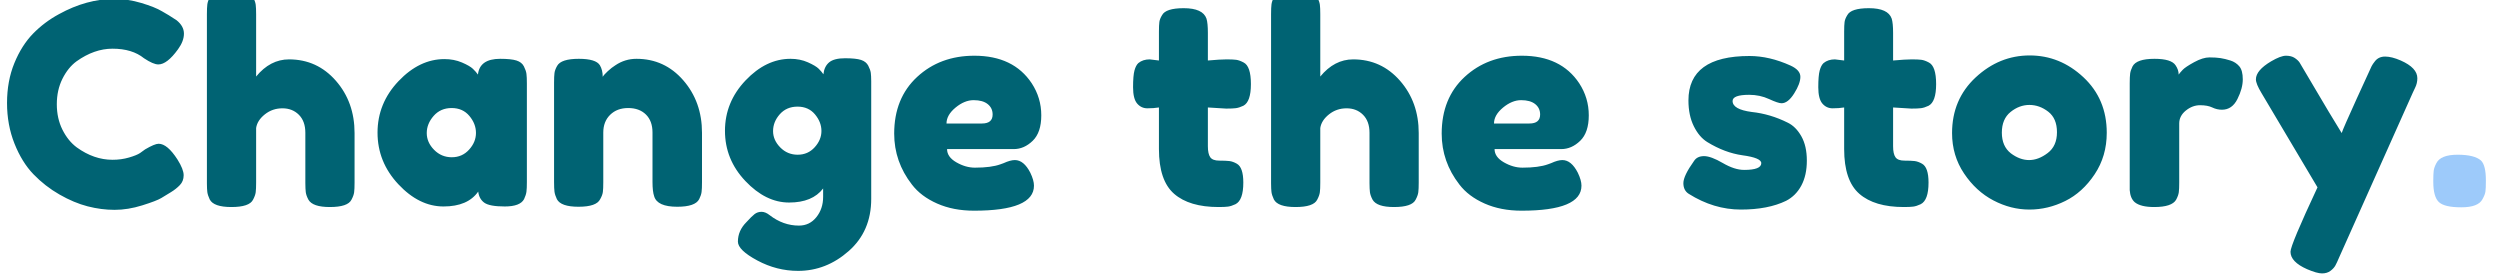
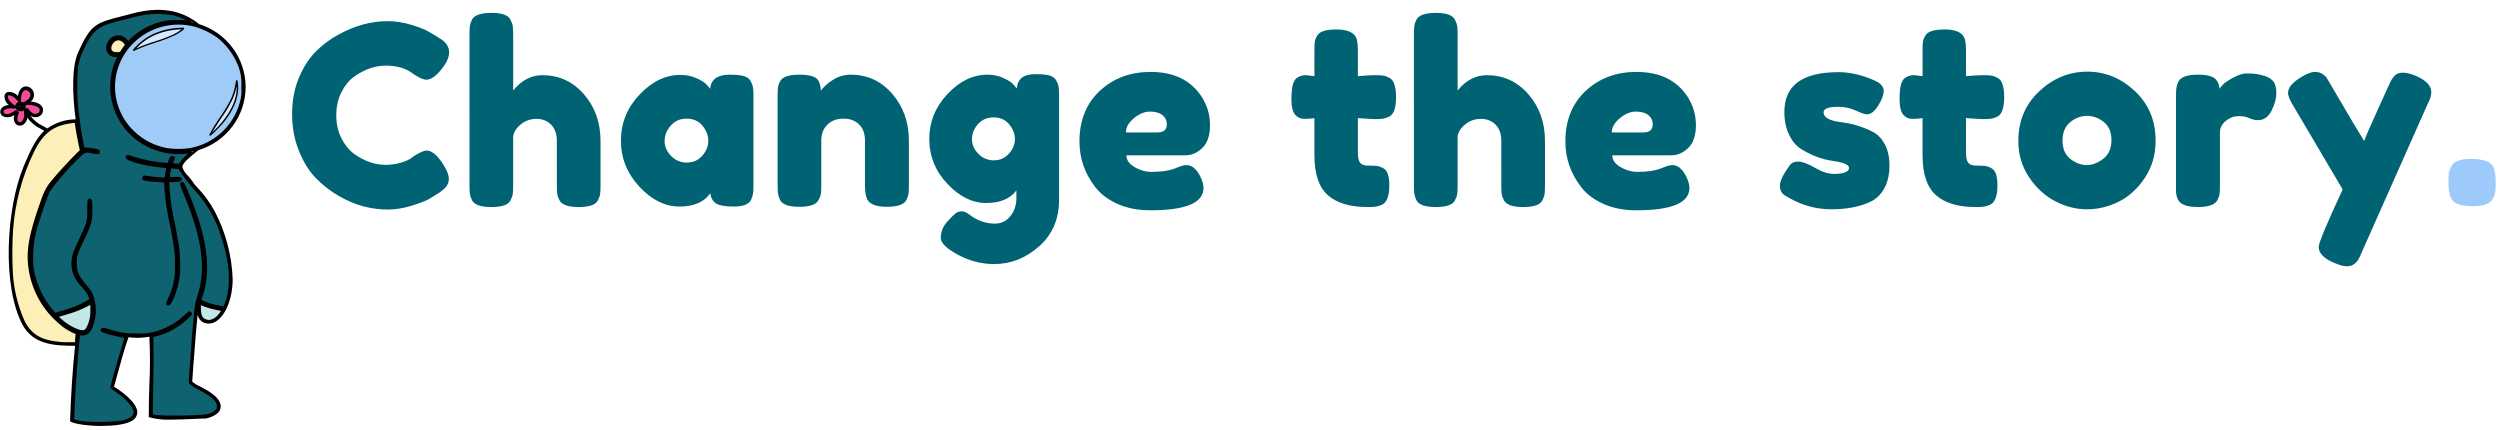
- <svg xmlns="http://www.w3.org/2000/svg" width="640px" height="70px" viewBox="0 0 640 70" version="1.1">
-   <g id="cts-logo" stroke="none" stroke-width="1" fill="none" fill-rule="evenodd">
-     <g id="Change-the-story.-Copy" transform="translate(1.8, -2.656)" fill-rule="nonzero">
-       <path d="M27.54,56.376 C29.82,56.376 32.184,55.992 34.632,55.224 C37.08,54.456 38.7,53.832 39.492,53.352 C40.284,52.872 41.112,52.368 41.976,51.84 C42.84,51.312 43.596,50.712 44.244,50.04 C44.892,49.368 45.216,48.528 45.216,47.52 C45.216,46.512 44.688,45.168 43.632,43.488 C41.904,40.8 40.296,39.456 38.808,39.456 C38.136,39.456 36.984,39.936 35.352,40.896 L35.352,40.896 L34.056,41.832 C33.48,42.216 32.532,42.6 31.212,42.984 C29.892,43.368 28.488,43.56 27,43.56 C23.832,43.56 20.784,42.504 17.856,40.392 C16.368,39.288 15.144,37.776 14.184,35.856 C13.224,33.936 12.744,31.764 12.744,29.34 C12.744,26.916 13.224,24.744 14.184,22.824 C15.144,20.904 16.344,19.416 17.784,18.36 C20.808,16.2 23.88,15.12 27,15.12 C30.36,15.12 33.048,15.936 35.064,17.568 C36.648,18.624 37.872,19.152 38.736,19.152 C40.224,19.152 41.904,17.856 43.776,15.264 C44.784,13.872 45.288,12.54 45.288,11.268 C45.288,9.996 44.664,8.856 43.416,7.848 C42.936,7.512 42.264,7.08 41.4,6.552 L41.4,6.552 L39.672,5.544 C38.472,4.824 36.708,4.116 34.38,3.42 C32.052,2.724 29.76,2.376 27.504,2.376 C22.752,2.376 18.024,3.672 13.32,6.264 C10.824,7.608 8.604,9.276 6.66,11.268 C4.716,13.26 3.12,15.78 1.872,18.828 C0.624,21.876 -5.1159077e-13,25.272 -5.1159077e-13,29.016 C-5.1159077e-13,32.76 0.636,36.228 1.908,39.42 C3.18,42.612 4.8,45.228 6.768,47.268 C8.736,49.308 10.956,51.036 13.428,52.452 C15.9,53.868 18.3,54.876 20.628,55.476 C22.956,56.076 25.26,56.376 27.54,56.376 Z M82.632,55.656 C85.704,55.656 87.552,55.032 88.176,53.784 C88.56,53.064 88.788,52.428 88.86,51.876 C88.932,51.324 88.968,50.496 88.968,49.392 L88.968,49.392 L88.968,36.72 C88.968,31.44 87.372,26.976 84.18,23.328 C80.988,19.68 76.992,17.856 72.192,17.856 C68.976,17.856 66.168,19.32 63.768,22.248 L63.768,22.248 L63.768,6.336 C63.768,5.232 63.732,4.404 63.66,3.852 C63.588,3.3 63.36,2.664 62.976,1.944 C62.352,0.648 60.528,1.42108547e-14 57.504,1.42108547e-14 C54.432,1.42108547e-14 52.56,0.648 51.888,1.944 C51.552,2.616 51.348,3.228 51.276,3.78 C51.204,4.332 51.168,5.16 51.168,6.264 L51.168,6.264 L51.169,49.626 C51.175,50.622 51.211,51.36 51.276,51.84 C51.348,52.368 51.552,52.992 51.888,53.712 C52.56,55.008 54.408,55.656 57.432,55.656 C60.504,55.656 62.352,55.032 62.976,53.784 C63.36,53.064 63.588,52.428 63.66,51.876 C63.732,51.324 63.768,50.496 63.768,49.392 L63.768,49.392 L63.768,35.424 C63.96,34.128 64.704,32.964 66,31.932 C67.296,30.9 68.796,30.384 70.5,30.384 C72.204,30.384 73.608,30.936 74.712,32.04 C75.816,33.144 76.368,34.68 76.368,36.648 L76.368,36.648 L76.369,49.555 C76.375,50.555 76.411,51.316 76.476,51.84 C76.548,52.416 76.776,53.064 77.16,53.784 C77.88,55.032 79.704,55.656 82.632,55.656 Z M127.428,55.512 C130.044,55.512 131.688,54.888 132.36,53.64 C132.696,52.92 132.9,52.284 132.972,51.732 C133.044,51.18 133.08,50.352 133.08,49.248 L133.08,49.248 L133.08,24.048 C133.08,22.944 133.044,22.116 132.972,21.564 C132.9,21.012 132.684,20.376 132.324,19.656 C131.964,18.936 131.328,18.432 130.416,18.144 C129.504,17.856 128.112,17.712 126.24,17.712 C122.736,17.712 120.84,19.056 120.552,21.744 C120.216,21.264 119.784,20.772 119.256,20.268 C118.728,19.764 117.792,19.224 116.448,18.648 C115.104,18.072 113.616,17.784 111.984,17.784 C107.712,17.784 103.788,19.668 100.212,23.436 C96.636,27.204 94.848,31.596 94.848,36.612 C94.848,41.628 96.624,46.032 100.176,49.824 C103.728,53.616 107.58,55.512 111.732,55.512 C115.884,55.512 118.848,54.24 120.624,51.696 C120.768,52.944 121.284,53.892 122.172,54.54 C123.06,55.188 124.812,55.512 127.428,55.512 Z M113.856,42.912 C112.08,42.912 110.568,42.276 109.32,41.004 C108.072,39.732 107.448,38.304 107.448,36.72 C107.448,35.136 108.036,33.672 109.212,32.328 C110.388,30.984 111.924,30.312 113.82,30.312 C115.716,30.312 117.228,30.984 118.356,32.328 C119.484,33.672 120.048,35.124 120.048,36.684 C120.048,38.244 119.46,39.672 118.284,40.968 C117.108,42.264 115.632,42.912 113.856,42.912 Z M171.576,55.584 C174.648,55.584 176.52,54.936 177.192,53.64 C177.528,52.968 177.732,52.356 177.804,51.804 C177.876,51.252 177.912,50.424 177.912,49.32 L177.912,49.32 L177.912,36.648 C177.912,31.368 176.316,26.892 173.124,23.22 C169.932,19.548 165.936,17.712 161.136,17.712 C159.168,17.712 157.368,18.264 155.736,19.368 C155.112,19.752 154.464,20.256 153.792,20.88 C153.12,21.504 152.688,21.984 152.496,22.32 C152.496,21.168 152.256,20.184 151.776,19.368 C151.104,18.264 149.304,17.712 146.376,17.712 C143.352,17.712 141.504,18.312 140.832,19.512 C140.448,20.184 140.22,20.796 140.148,21.348 C140.076,21.9 140.04,22.704 140.04,23.76 L140.04,23.76 L140.04,49.248 C140.04,50.352 140.076,51.18 140.148,51.732 C140.22,52.284 140.424,52.92 140.76,53.64 C141.432,54.936 143.28,55.584 146.304,55.584 C149.376,55.584 151.224,54.936 151.848,53.64 C152.232,52.968 152.46,52.356 152.532,51.804 C152.604,51.252 152.64,50.424 152.64,49.32 L152.64,49.32 L152.64,36.576 C152.64,34.704 153.228,33.192 154.404,32.04 C155.58,30.888 157.116,30.312 159.012,30.312 C160.908,30.312 162.42,30.864 163.548,31.968 C164.676,33.072 165.24,34.608 165.24,36.576 L165.24,36.576 L165.24,49.248 C165.24,50.88 165.384,52.104 165.672,52.92 C166.2,54.696 168.168,55.584 171.576,55.584 Z M202.512,72 C207.312,72 211.632,70.308 215.472,66.924 C219.312,63.54 221.232,59.088 221.232,53.568 L221.232,53.568 L221.231,23.466 C221.225,22.51 221.189,21.792 221.124,21.312 C221.052,20.784 220.836,20.172 220.476,19.476 C220.116,18.78 219.504,18.288 218.64,18 C217.776,17.712 216.408,17.568 214.536,17.568 C212.664,17.568 211.308,17.916 210.468,18.612 C209.628,19.308 209.136,20.328 208.992,21.672 C208.704,21.24 208.308,20.772 207.804,20.268 C207.3,19.764 206.376,19.212 205.032,18.612 C203.688,18.012 202.2,17.712 200.568,17.712 C196.392,17.712 192.552,19.56 189.048,23.256 C185.544,26.952 183.792,31.248 183.792,36.144 C183.792,41.04 185.532,45.324 189.012,48.996 C192.492,52.668 196.224,54.504 200.208,54.504 C204.192,54.504 207.096,53.304 208.92,50.904 L208.92,50.904 L208.92,53.064 C208.92,55.08 208.344,56.808 207.192,58.248 C206.04,59.688 204.552,60.408 202.728,60.408 C200.04,60.408 197.544,59.52 195.24,57.744 C194.52,57.168 193.824,56.88 193.152,56.88 C192.48,56.88 191.892,57.072 191.388,57.456 C190.884,57.84 190.176,58.536 189.264,59.544 C187.824,60.984 187.104,62.64 187.104,64.512 C187.104,65.952 188.76,67.56 192.072,69.336 C195.384,71.112 198.864,72 202.512,72 Z M202.404,42.264 C200.652,42.264 199.164,41.64 197.94,40.392 C196.716,39.144 196.104,37.752 196.104,36.216 C196.104,34.632 196.68,33.192 197.832,31.896 C198.984,30.6 200.496,29.952 202.368,29.952 C204.24,29.952 205.728,30.612 206.832,31.932 C207.936,33.252 208.488,34.668 208.488,36.18 C208.488,37.692 207.912,39.084 206.76,40.356 C205.608,41.628 204.156,42.264 202.404,42.264 Z M247.56,56.592 C257.784,56.592 262.896,54.456 262.896,50.184 C262.896,49.272 262.584,48.168 261.96,46.872 C260.856,44.712 259.536,43.632 258,43.632 C257.232,43.632 256.272,43.896 255.12,44.424 L255.12,44.424 L254.328,44.712 C252.744,45.288 250.56,45.576 247.776,45.576 C246.192,45.576 244.608,45.12 243.024,44.208 C241.44,43.296 240.648,42.168 240.648,40.824 L240.648,40.824 L257.712,40.824 C259.488,40.824 261.108,40.116 262.572,38.7 C264.036,37.284 264.768,35.112 264.768,32.184 C264.768,29.208 263.952,26.472 262.32,23.976 C259.2,19.272 254.304,16.92 247.632,16.92 C241.776,16.92 236.892,18.732 232.98,22.356 C229.068,25.98 227.112,30.816 227.112,36.864 C227.112,41.664 228.624,46.008 231.648,49.896 C233.184,51.912 235.332,53.532 238.092,54.756 C240.852,55.98 244.008,56.592 247.56,56.592 Z M249.576,34.272 L240.504,34.272 C240.504,32.832 241.272,31.476 242.808,30.204 C244.344,28.932 245.892,28.296 247.452,28.296 C249.012,28.296 250.212,28.632 251.052,29.304 C251.892,29.976 252.312,30.864 252.312,31.968 C252.312,33.504 251.4,34.272 249.576,34.272 L249.576,34.272 Z M310.152,55.656 C311.208,55.656 312.012,55.62 312.564,55.548 C313.116,55.476 313.752,55.272 314.472,54.936 C315.816,54.264 316.488,52.416 316.488,49.392 C316.488,46.8 315.936,45.192 314.832,44.568 C314.16,44.184 313.524,43.956 312.924,43.884 C312.324,43.812 311.46,43.776 310.332,43.776 C309.204,43.776 308.436,43.488 308.028,42.912 C307.62,42.336 307.416,41.4 307.416,40.104 L307.416,40.104 L307.416,30.168 L312.096,30.456 C313.2,30.456 314.028,30.42 314.58,30.348 C315.132,30.276 315.768,30.072 316.488,29.736 C317.784,29.064 318.432,27.216 318.432,24.192 C318.432,21.12 317.808,19.272 316.56,18.648 C315.84,18.264 315.204,18.036 314.652,17.964 C314.1,17.892 313.284,17.856 312.204,17.856 C311.124,17.856 309.528,17.952 307.416,18.144 L307.416,18.144 L307.416,11.088 C307.416,9.408 307.296,8.184 307.056,7.416 C306.432,5.64 304.488,4.752 301.224,4.752 C298.152,4.752 296.304,5.352 295.68,6.552 C295.296,7.176 295.068,7.752 294.996,8.28 C294.924,8.808 294.888,9.624 294.888,10.728 L294.888,18.144 L292.512,17.856 C291.36,17.856 290.4,18.168 289.632,18.792 C289.2,19.176 288.864,19.812 288.624,20.7 C288.384,21.588 288.264,23.016 288.264,24.984 C288.264,26.952 288.612,28.344 289.308,29.16 C290.004,29.976 290.88,30.384 291.936,30.384 C292.992,30.384 293.976,30.312 294.888,30.168 L294.888,30.168 L294.888,40.824 C294.888,46.2 296.184,50.016 298.776,52.272 C301.368,54.528 305.16,55.656 310.152,55.656 Z M355.056,55.656 C358.128,55.656 359.976,55.032 360.6,53.784 C360.984,53.064 361.212,52.428 361.284,51.876 C361.356,51.324 361.392,50.496 361.392,49.392 L361.392,49.392 L361.392,36.72 C361.392,31.44 359.796,26.976 356.604,23.328 C353.412,19.68 349.416,17.856 344.616,17.856 C341.4,17.856 338.592,19.32 336.192,22.248 L336.192,22.248 L336.192,6.336 C336.192,5.232 336.156,4.404 336.084,3.852 C336.012,3.3 335.784,2.664 335.4,1.944 C334.776,0.648 332.952,1.42108547e-14 329.928,1.42108547e-14 C326.856,1.42108547e-14 324.984,0.648 324.312,1.944 C323.976,2.616 323.772,3.228 323.7,3.78 C323.628,4.332 323.592,5.16 323.592,6.264 L323.592,6.264 L323.593,49.626 C323.599,50.622 323.635,51.36 323.7,51.84 C323.772,52.368 323.976,52.992 324.312,53.712 C324.984,55.008 326.832,55.656 329.856,55.656 C332.928,55.656 334.776,55.032 335.4,53.784 C335.784,53.064 336.012,52.428 336.084,51.876 C336.156,51.324 336.192,50.496 336.192,49.392 L336.192,49.392 L336.192,35.424 C336.384,34.128 337.128,32.964 338.424,31.932 C339.72,30.9 341.22,30.384 342.924,30.384 C344.628,30.384 346.032,30.936 347.136,32.04 C348.24,33.144 348.792,34.68 348.792,36.648 L348.792,36.648 L348.793,49.555 C348.799,50.555 348.835,51.316 348.9,51.84 C348.972,52.416 349.2,53.064 349.584,53.784 C350.304,55.032 352.128,55.656 355.056,55.656 Z M387.72,56.592 C397.944,56.592 403.056,54.456 403.056,50.184 C403.056,49.272 402.744,48.168 402.12,46.872 C401.016,44.712 399.696,43.632 398.16,43.632 C397.392,43.632 396.432,43.896 395.28,44.424 L395.28,44.424 L394.488,44.712 C392.904,45.288 390.72,45.576 387.936,45.576 C386.352,45.576 384.768,45.12 383.184,44.208 C381.6,43.296 380.808,42.168 380.808,40.824 L380.808,40.824 L397.872,40.824 C399.648,40.824 401.268,40.116 402.732,38.7 C404.196,37.284 404.928,35.112 404.928,32.184 C404.928,29.208 404.112,26.472 402.48,23.976 C399.36,19.272 394.464,16.92 387.792,16.92 C381.936,16.92 377.052,18.732 373.14,22.356 C369.228,25.98 367.272,30.816 367.272,36.864 C367.272,41.664 368.784,46.008 371.808,49.896 C373.344,51.912 375.492,53.532 378.252,54.756 C381.012,55.98 384.168,56.592 387.72,56.592 Z M389.736,34.272 L380.664,34.272 C380.664,32.832 381.432,31.476 382.968,30.204 C384.504,28.932 386.052,28.296 387.612,28.296 C389.172,28.296 390.372,28.632 391.212,29.304 C392.052,29.976 392.472,30.864 392.472,31.968 C392.472,33.504 391.56,34.272 389.736,34.272 L389.736,34.272 Z M443.868,56.304 C448.5,56.304 452.352,55.56 455.424,54.072 C457.104,53.208 458.412,51.9 459.348,50.148 C460.284,48.396 460.752,46.272 460.752,43.776 C460.752,41.28 460.284,39.204 459.348,37.548 C458.412,35.892 457.248,34.728 455.856,34.056 C452.88,32.568 449.808,31.656 446.64,31.32 C443.376,30.888 441.744,29.952 441.744,28.512 C441.744,27.456 443.16,26.928 445.992,26.928 C447.816,26.928 449.508,27.288 451.068,28.008 C452.628,28.728 453.696,29.088 454.272,29.088 C455.376,29.088 456.456,28.248 457.512,26.568 C458.568,24.888 459.096,23.472 459.096,22.32 C459.096,21.168 458.256,20.208 456.576,19.44 C452.976,17.808 449.472,16.992 446.064,16.992 C435.648,16.992 430.44,20.784 430.44,28.368 C430.44,30.912 430.896,33.108 431.808,34.956 C432.72,36.804 433.872,38.16 435.264,39.024 C438.24,40.848 441.24,41.976 444.264,42.408 C447.48,42.84 449.088,43.512 449.088,44.424 C449.088,45.576 447.624,46.152 444.696,46.152 C443.064,46.152 441.24,45.564 439.224,44.388 C437.208,43.212 435.612,42.624 434.436,42.624 C433.26,42.624 432.408,43.032 431.88,43.848 C430.056,46.392 429.144,48.288 429.144,49.536 C429.144,50.784 429.6,51.696 430.512,52.272 C434.784,54.96 439.236,56.304 443.868,56.304 Z M485.568,55.656 C486.624,55.656 487.428,55.62 487.98,55.548 C488.532,55.476 489.168,55.272 489.888,54.936 C491.232,54.264 491.904,52.416 491.904,49.392 C491.904,46.8 491.352,45.192 490.248,44.568 C489.576,44.184 488.94,43.956 488.34,43.884 C487.74,43.812 486.876,43.776 485.748,43.776 C484.62,43.776 483.852,43.488 483.444,42.912 C483.036,42.336 482.832,41.4 482.832,40.104 L482.832,40.104 L482.832,30.168 L487.512,30.456 C488.616,30.456 489.444,30.42 489.996,30.348 C490.548,30.276 491.184,30.072 491.904,29.736 C493.2,29.064 493.848,27.216 493.848,24.192 C493.848,21.12 493.224,19.272 491.976,18.648 C491.256,18.264 490.62,18.036 490.068,17.964 C489.516,17.892 488.7,17.856 487.62,17.856 C486.54,17.856 484.944,17.952 482.832,18.144 L482.832,18.144 L482.832,11.088 C482.832,9.408 482.712,8.184 482.472,7.416 C481.848,5.64 479.904,4.752 476.64,4.752 C473.568,4.752 471.72,5.352 471.096,6.552 C470.712,7.176 470.484,7.752 470.412,8.28 C470.34,8.808 470.304,9.624 470.304,10.728 L470.304,18.144 L467.928,17.856 C466.776,17.856 465.816,18.168 465.048,18.792 C464.616,19.176 464.28,19.812 464.04,20.7 C463.8,21.588 463.68,23.016 463.68,24.984 C463.68,26.952 464.028,28.344 464.724,29.16 C465.42,29.976 466.296,30.384 467.352,30.384 C468.408,30.384 469.392,30.312 470.304,30.168 L470.304,30.168 L470.304,40.824 C470.304,46.2 471.6,50.016 474.192,52.272 C476.784,54.528 480.576,55.656 485.568,55.656 Z M517.728,56.304 C520.896,56.304 523.956,55.572 526.908,54.108 C529.86,52.644 532.368,50.364 534.432,47.268 C536.496,44.172 537.528,40.632 537.528,36.648 C537.528,30.888 535.536,26.148 531.552,22.428 C527.568,18.708 522.984,16.848 517.8,16.848 C512.616,16.848 508.008,18.72 503.976,22.464 C499.944,26.208 497.928,30.96 497.928,36.72 C497.928,40.56 498.948,44.004 500.988,47.052 C503.028,50.1 505.536,52.404 508.512,53.964 C511.488,55.524 514.56,56.304 517.728,56.304 Z M517.656,43.632 C516.072,43.632 514.512,43.056 512.976,41.904 C511.44,40.704 510.672,38.94 510.672,36.612 C510.672,34.284 511.416,32.52 512.904,31.32 C514.392,30.12 516,29.52 517.728,29.52 C519.456,29.52 521.064,30.096 522.552,31.248 C524.04,32.4 524.784,34.152 524.784,36.504 C524.784,38.856 523.992,40.632 522.408,41.832 C520.824,43.032 519.24,43.632 517.656,43.632 Z M549.672,55.656 C552.696,55.656 554.568,55.032 555.288,53.784 C555.672,53.064 555.9,52.428 555.972,51.876 C556.044,51.324 556.08,50.496 556.08,49.392 L556.08,49.392 L556.08,34.272 C556.08,32.976 556.644,31.872 557.772,30.96 C558.9,30.048 560.112,29.592 561.408,29.592 C562.704,29.592 563.748,29.784 564.54,30.168 C565.332,30.552 566.16,30.744 567.024,30.744 C568.752,30.744 570.072,29.832 570.984,28.008 C571.896,26.184 572.352,24.504 572.352,22.968 C572.352,21.432 572.052,20.316 571.452,19.62 C570.852,18.924 570.096,18.432 569.184,18.144 C568.272,17.856 567.432,17.652 566.664,17.532 C565.896,17.412 564.948,17.352 563.82,17.352 C562.692,17.352 561.384,17.76 559.896,18.576 C558.408,19.392 557.436,20.04 556.98,20.52 C556.524,21 556.176,21.408 555.936,21.744 C555.936,20.928 555.672,20.136 555.144,19.368 C554.424,18.264 552.624,17.712 549.744,17.712 C546.672,17.712 544.8,18.36 544.128,19.656 C543.792,20.328 543.588,20.94 543.516,21.492 C543.444,22.044 543.408,22.872 543.408,23.976 L543.408,23.976 L543.408,51.336 C543.504,52.728 543.936,53.76 544.704,54.432 C545.712,55.248 547.368,55.656 549.672,55.656 Z M592.632,72.648 C593.496,72.648 594.216,72.432 594.792,72 C595.368,71.568 595.788,71.112 596.052,70.632 C596.316,70.152 596.64,69.456 597.024,68.544 L597.024,68.544 L615.888,26.352 C615.888,26.304 616.08,25.896 616.464,25.128 C616.848,24.36 617.04,23.544 617.04,22.68 C617.04,20.904 615.624,19.392 612.792,18.144 C611.256,17.472 609.924,17.136 608.796,17.136 C607.668,17.136 606.792,17.544 606.168,18.36 C605.784,18.84 605.508,19.248 605.34,19.584 L605.34,19.584 L605.309,19.648 C605.05,20.187 603.8,22.914 601.56,27.828 C599.208,32.988 597.912,35.952 597.672,36.72 C595.512,33.216 593.244,29.436 590.868,25.38 C588.492,21.324 587.172,19.092 586.908,18.684 C586.644,18.276 586.224,17.88 585.648,17.496 C585.072,17.112 584.328,16.92 583.416,16.92 C582.504,16.92 581.232,17.4 579.6,18.36 C577.008,19.896 575.712,21.432 575.712,22.968 C575.712,23.736 576.192,24.912 577.152,26.496 L577.152,26.496 L591.48,50.616 C586.872,60.456 584.568,65.952 584.568,67.104 C584.568,68.832 585.984,70.32 588.816,71.568 C590.496,72.288 591.768,72.648 592.632,72.648 Z" id="Changethestory" fill="#006373" />
-       <path d="M628.284,55.728 C631.188,55.728 633,55.032 633.72,53.64 C634.152,52.872 634.404,52.212 634.476,51.66 C634.548,51.108 634.584,50.256 634.584,49.104 L634.584,49.104 L634.584,48.816 C634.584,46.272 634.176,44.592 633.36,43.776 C632.256,42.768 630.252,42.264 627.348,42.264 C624.444,42.264 622.632,42.984 621.912,44.424 C621.528,45.144 621.3,45.792 621.228,46.368 C621.156,46.944 621.12,47.784 621.12,48.888 L621.12,48.888 L621.12,49.176 C621.12,51.72 621.588,53.448 622.524,54.36 C623.46,55.272 625.38,55.728 628.284,55.728 Z" id="." fill="#9DCAFA" />
+ <svg xmlns="http://www.w3.org/2000/svg" height="100" viewBox="0 0 582 100" width="582">
+   <g fill="none" fill-rule="nonzero">
+     <g transform="translate(67.8 2.344)">
+       <path d="m22.427 46.441c1.84 0 3.748-.312 5.724-.936 1.976-.624 3.283-1.13 3.922-1.52.639-.39 1.307-.799 2.005-1.228s1.307-.916 1.83-1.462.784-1.228.784-2.047-.426-1.91-1.278-3.275c-1.395-2.183-2.692-3.275-3.893-3.275-.542 0-1.472.39-2.789 1.169l-1.046.76c-.465.312-1.23.624-2.295.936s-2.198.468-3.399.468c-2.557 0-5.017-.858-7.38-2.573-1.201-.897-2.189-2.125-2.964-3.684-.775-1.559-1.162-3.323-1.162-5.292s.387-3.733 1.162-5.292c.775-1.559 1.743-2.768 2.905-3.625 2.441-1.754 4.92-2.631 7.438-2.631 2.712 0 4.881.663 6.508 1.988 1.278.858 2.266 1.286 2.964 1.286 1.201 0 2.557-1.053 4.068-3.158.814-1.13 1.22-2.212 1.22-3.245 0-1.033-.504-1.959-1.511-2.778-.387-.273-.93-.624-1.627-1.053l-1.395-.819c-.968-.585-2.392-1.16-4.271-1.725-1.879-.565-3.729-.848-5.549-.848-3.835 0-7.651 1.053-11.448 3.158-2.014 1.092-3.806 2.446-5.375 4.064-1.569 1.618-2.857 3.664-3.864 6.14-1.007 2.475-1.511 5.233-1.511 8.274 0 3.041.513 5.857 1.54 8.449 1.027 2.592 2.334 4.717 3.922 6.374 1.588 1.657 3.38 3.06 5.375 4.21 1.995 1.15 3.932 1.969 5.811 2.456 1.879.487 3.738.731 5.579.731zm44.464-.585c2.479 0 3.971-.507 4.474-1.52.31-.585.494-1.101.552-1.55.058-.448.087-1.121.087-2.017v-10.291c0-4.288-1.288-7.913-3.864-10.876-2.576-2.963-5.801-4.444-9.675-4.444-2.596 0-4.862 1.189-6.799 3.567v-12.923c0-.897-.029-1.569-.087-2.017-.058-.448-.242-.965-.552-1.55-.504-1.053-1.976-1.579-4.416-1.579-2.479 0-3.99.526-4.533 1.579-.271.546-.436 1.043-.494 1.491s-.087 1.121-.087 2.017l.001 35.216c.005.809.034 1.408.086 1.798.058.429.223.936.494 1.52.542 1.053 2.034 1.579 4.474 1.579 2.479 0 3.971-.507 4.474-1.52.31-.585.494-1.101.552-1.55.058-.448.087-1.121.087-2.017v-11.344c.155-1.053.755-1.998 1.801-2.836 1.046-.838 2.257-1.257 3.632-1.257 1.375 0 2.508.448 3.399 1.345.891.897 1.337 2.144 1.337 3.742l.001 10.482c.005.812.034 1.43.086 1.856.058.468.242.994.552 1.579.581 1.014 2.053 1.52 4.416 1.52zm36.154-.117c2.111 0 3.438-.507 3.981-1.52.271-.585.436-1.101.494-1.55.058-.448.087-1.121.087-2.017v-20.466c0-.897-.029-1.569-.087-2.017-.058-.448-.232-.965-.523-1.55-.291-.585-.804-.994-1.54-1.228-.736-.234-1.86-.351-3.37-.351-2.828 0-4.358 1.092-4.591 3.275-.271-.39-.62-.789-1.046-1.199-.426-.409-1.182-.848-2.266-1.316-1.085-.468-2.286-.702-3.603-.702-3.448 0-6.615 1.53-9.501 4.59s-4.329 6.627-4.329 10.701 1.433 7.65 4.3 10.73c2.867 3.08 5.976 4.619 9.327 4.619s5.743-1.033 7.177-3.099c.116 1.014.533 1.783 1.249 2.31s2.131.789 4.242.789zm-10.954-10.233c-1.433 0-2.654-.517-3.661-1.55-1.007-1.033-1.511-2.193-1.511-3.479 0-1.286.475-2.475 1.424-3.567.949-1.092 2.189-1.637 3.719-1.637s2.751.546 3.661 1.637c.91 1.092 1.366 2.271 1.366 3.538 0 1.267-.475 2.427-1.424 3.479-.949 1.053-2.14 1.579-3.574 1.579zm46.585 10.291c2.479 0 3.99-.526 4.533-1.579.271-.546.436-1.043.494-1.491.058-.448.087-1.121.087-2.017v-10.291c0-4.288-1.288-7.923-3.864-10.905-2.576-2.982-5.801-4.473-9.675-4.473-1.588 0-3.041.448-4.358 1.345-.504.312-1.027.721-1.569 1.228-.542.507-.891.897-1.046 1.169 0-.936-.194-1.735-.581-2.397-.542-.897-1.995-1.345-4.358-1.345-2.441 0-3.932.487-4.474 1.462-.31.546-.494 1.043-.552 1.491-.058.448-.087 1.101-.087 1.959v20.7c0 .897.029 1.569.087 2.017.058.448.223.965.494 1.55.542 1.053 2.034 1.579 4.474 1.579 2.479 0 3.971-.526 4.474-1.579.31-.546.494-1.043.552-1.491.058-.448.087-1.121.087-2.017v-10.35c0-1.52.475-2.748 1.424-3.684.949-.936 2.189-1.403 3.719-1.403 1.53 0 2.751.448 3.661 1.345.91.897 1.366 2.144 1.366 3.742v10.291c0 1.325.116 2.319.349 2.982.426 1.442 2.014 2.164 4.765 2.164zm24.968 13.332c3.874 0 7.361-1.374 10.46-4.122 3.099-2.748 4.649-6.364 4.649-10.847l-.001-24.447c-.005-.776-.034-1.36-.086-1.749-.058-.429-.232-.926-.523-1.491-.291-.565-.784-.965-1.482-1.199-.697-.234-1.801-.351-3.312-.351s-2.605.283-3.283.848c-.678.565-1.075 1.394-1.191 2.485-.232-.351-.552-.731-.959-1.14-.407-.409-1.153-.858-2.237-1.345-1.085-.487-2.286-.731-3.603-.731-3.37 0-6.47 1.501-9.298 4.502-2.828 3.002-4.242 6.491-4.242 10.467 0 3.976 1.404 7.455 4.213 10.438s5.821 4.473 9.036 4.473 5.559-.975 7.031-2.924v1.754c0 1.637-.465 3.041-1.395 4.21-.93 1.169-2.131 1.754-3.603 1.754-2.169 0-4.184-.721-6.043-2.164-.581-.468-1.143-.702-1.685-.702s-1.017.156-1.424.468c-.407.312-.978.877-1.714 1.696-1.162 1.169-1.743 2.514-1.743 4.035 0 1.169 1.337 2.475 4.01 3.918 2.673 1.442 5.482 2.164 8.426 2.164zm-.087-24.15c-1.414 0-2.615-.507-3.603-1.52s-1.482-2.144-1.482-3.391c0-1.286.465-2.456 1.395-3.508.93-1.053 2.15-1.579 3.661-1.579 1.511 0 2.712.536 3.603 1.608s1.337 2.222 1.337 3.45c0 1.228-.465 2.358-1.395 3.391s-2.102 1.55-3.516 1.55zm36.444 11.636c8.252 0 12.377-1.735 12.377-5.204 0-.741-.252-1.637-.755-2.69-.891-1.754-1.956-2.631-3.196-2.631-.62 0-1.395.214-2.324.643l-.639.234c-1.278.468-3.041.702-5.288.702-1.278 0-2.557-.37-3.835-1.111-1.278-.741-1.918-1.657-1.918-2.748h13.772c1.433 0 2.741-.575 3.922-1.725s1.772-2.914 1.772-5.292c0-2.417-.659-4.639-1.976-6.666-2.518-3.82-6.47-5.73-11.854-5.73-4.726 0-8.668 1.472-11.825 4.415-3.157 2.943-4.736 6.871-4.736 11.782 0 3.898 1.22 7.426 3.661 10.584 1.24 1.637 2.973 2.953 5.201 3.947s4.775 1.491 7.641 1.491zm1.627-18.127h-7.322c0-1.169.62-2.271 1.86-3.304 1.24-1.033 2.489-1.55 3.748-1.55s2.228.273 2.905.819c.678.546 1.017 1.267 1.017 2.164 0 1.247-.736 1.871-2.208 1.871zm48.89 17.367c.852 0 1.501-.029 1.947-.088.446-.058.959-.224 1.54-.497 1.085-.546 1.627-2.047 1.627-4.502 0-2.105-.446-3.411-1.337-3.918-.542-.312-1.056-.497-1.54-.556-.484-.058-1.182-.088-2.092-.088s-1.53-.234-1.86-.702-.494-1.228-.494-2.28v-8.069l3.777.234c.891 0 1.559-.029 2.005-.088.446-.058.959-.224 1.54-.497 1.046-.546 1.569-2.047 1.569-4.502 0-2.495-.504-3.996-1.511-4.502-.581-.312-1.094-.497-1.54-.556-.446-.058-1.104-.088-1.976-.088s-2.16.078-3.864.234v-5.73c0-1.364-.097-2.358-.291-2.982-.504-1.442-2.073-2.164-4.707-2.164-2.479 0-3.971.487-4.474 1.462-.31.507-.494.975-.552 1.403s-.087 1.092-.087 1.988v6.023l-1.918-.234c-.93 0-1.705.253-2.324.76-.349.312-.62.828-.814 1.55s-.291 1.881-.291 3.479.281 2.729.843 3.391c.562.663 1.269.994 2.121.994.852 0 1.646-.058 2.382-.175v8.654c0 4.366 1.046 7.465 3.138 9.297 2.092 1.832 5.152 2.748 9.181 2.748zm36.241 0c2.479 0 3.971-.507 4.474-1.52.31-.585.494-1.101.552-1.55.058-.448.087-1.121.087-2.017v-10.291c0-4.288-1.288-7.913-3.864-10.876s-5.801-4.444-9.675-4.444c-2.596 0-4.862 1.189-6.799 3.567v-12.923c0-.897-.029-1.569-.087-2.017-.058-.448-.242-.965-.552-1.55-.504-1.053-1.976-1.579-4.416-1.579-2.479 0-3.99.526-4.533 1.579-.271.546-.436 1.043-.494 1.491-.058.448-.087 1.121-.087 2.017l.001 35.216c.005.809.034 1.408.086 1.798.058.429.223.936.494 1.52.542 1.053 2.034 1.579 4.474 1.579 2.479 0 3.971-.507 4.474-1.52.31-.585.494-1.101.552-1.55.058-.448.087-1.121.087-2.017v-11.344c.155-1.053.755-1.998 1.801-2.836 1.046-.838 2.257-1.257 3.632-1.257 1.375 0 2.508.448 3.399 1.345s1.337 2.144 1.337 3.742l.001 10.482c.005.812.034 1.43.086 1.856.058.468.242.994.552 1.579.581 1.014 2.053 1.52 4.416 1.52zm26.362.76c8.252 0 12.377-1.735 12.377-5.204 0-.741-.252-1.637-.755-2.69-.891-1.754-1.956-2.631-3.196-2.631-.62 0-1.395.214-2.324.643l-.639.234c-1.278.468-3.041.702-5.288.702-1.278 0-2.557-.37-3.835-1.111-1.278-.741-1.918-1.657-1.918-2.748h13.772c1.433 0 2.741-.575 3.922-1.725 1.182-1.15 1.772-2.914 1.772-5.292 0-2.417-.659-4.639-1.976-6.666-2.518-3.82-6.47-5.73-11.854-5.73-4.726 0-8.668 1.472-11.825 4.415-3.157 2.943-4.736 6.871-4.736 11.782 0 3.898 1.22 7.426 3.661 10.584 1.24 1.637 2.973 2.953 5.201 3.947s4.775 1.491 7.641 1.491zm1.627-18.127h-7.322c0-1.169.62-2.271 1.86-3.304 1.24-1.033 2.489-1.55 3.748-1.55s2.228.273 2.905.819 1.017 1.267 1.017 2.164c0 1.247-.736 1.871-2.208 1.871zm43.689 17.893c3.738 0 6.847-.604 9.327-1.813 1.356-.702 2.412-1.764 3.167-3.187s1.133-3.148 1.133-5.175-.378-3.713-1.133-5.058c-.755-1.345-1.695-2.29-2.818-2.836-2.402-1.208-4.881-1.949-7.438-2.222-2.634-.351-3.951-1.111-3.951-2.28 0-.858 1.143-1.286 3.428-1.286 1.472 0 2.838.292 4.097.877 1.259.585 2.121.877 2.586.877.891 0 1.763-.682 2.615-2.047s1.278-2.514 1.278-3.45-.678-1.715-2.034-2.339c-2.905-1.325-5.733-1.988-8.484-1.988-8.407 0-12.61 3.08-12.61 9.239 0 2.066.368 3.85 1.104 5.35s1.666 2.602 2.789 3.304c2.402 1.481 4.823 2.397 7.264 2.748 2.596.351 3.893.897 3.893 1.637 0 .936-1.182 1.403-3.545 1.403-1.317 0-2.789-.478-4.416-1.433-1.627-.955-2.915-1.433-3.864-1.433s-1.637.331-2.063.994c-1.472 2.066-2.208 3.606-2.208 4.619 0 1.014.368 1.754 1.104 2.222 3.448 2.183 7.041 3.275 10.779 3.275zm33.655-.526c.852 0 1.501-.029 1.947-.088.446-.058.959-.224 1.54-.497 1.085-.546 1.627-2.047 1.627-4.502 0-2.105-.446-3.411-1.337-3.918-.542-.312-1.056-.497-1.54-.556-.484-.058-1.182-.088-2.092-.088-.91 0-1.53-.234-1.86-.702-.329-.468-.494-1.228-.494-2.28v-8.069l3.777.234c.891 0 1.559-.029 2.005-.088.446-.058.959-.224 1.54-.497 1.046-.546 1.569-2.047 1.569-4.502 0-2.495-.504-3.996-1.511-4.502-.581-.312-1.094-.497-1.54-.556-.446-.058-1.104-.088-1.976-.088-.872 0-2.16.078-3.864.234v-5.73c0-1.364-.097-2.358-.291-2.982-.504-1.442-2.073-2.164-4.707-2.164-2.479 0-3.971.487-4.474 1.462-.31.507-.494.975-.552 1.403-.058.429-.087 1.092-.087 1.988v6.023l-1.918-.234c-.93 0-1.705.253-2.324.76-.349.312-.62.828-.814 1.55-.194.721-.291 1.881-.291 3.479s.281 2.729.843 3.391c.562.663 1.269.994 2.121.994s1.646-.058 2.382-.175v8.654c0 4.366 1.046 7.465 3.138 9.297s5.152 2.748 9.181 2.748zm25.956.526c2.557 0 5.026-.594 7.409-1.783s4.407-3.041 6.072-5.555c1.666-2.514 2.499-5.389 2.499-8.625 0-4.678-1.608-8.527-4.823-11.549-3.215-3.021-6.915-4.532-11.099-4.532-4.184 0-7.903 1.52-11.157 4.561-3.254 3.041-4.881 6.9-4.881 11.578 0 3.119.823 5.916 2.47 8.391s3.671 4.347 6.072 5.613c2.402 1.267 4.881 1.9 7.438 1.9zm-.058-10.291c-1.278 0-2.537-.468-3.777-1.403-1.24-.975-1.86-2.407-1.86-4.298 0-1.891.6-3.323 1.801-4.298 1.201-.975 2.499-1.462 3.893-1.462 1.395 0 2.692.468 3.893 1.403 1.201.936 1.801 2.358 1.801 4.269 0 1.91-.639 3.352-1.918 4.327-1.278.975-2.557 1.462-3.835 1.462zm25.839 9.765c2.441 0 3.951-.507 4.533-1.52.31-.585.494-1.101.552-1.55.058-.448.087-1.121.087-2.017v-12.279c0-1.053.455-1.949 1.366-2.69.91-.741 1.889-1.111 2.935-1.111 1.046 0 1.889.156 2.528.468.639.312 1.307.468 2.005.468 1.395 0 2.46-.741 3.196-2.222.736-1.481 1.104-2.846 1.104-4.093s-.242-2.154-.726-2.719c-.484-.565-1.094-.965-1.83-1.199-.736-.234-1.414-.4-2.034-.497-.62-.097-1.385-.146-2.295-.146s-1.966.331-3.167.994c-1.201.663-1.985 1.189-2.353 1.579s-.649.721-.843.994c0-.663-.213-1.306-.639-1.93-.581-.897-2.034-1.345-4.358-1.345-2.479 0-3.99.526-4.533 1.579-.271.546-.436 1.043-.494 1.491-.058.448-.087 1.121-.087 2.017v22.22c.077 1.13.426 1.969 1.046 2.514.814.663 2.15.994 4.01.994zm34.672 13.8c.697 0 1.278-.175 1.743-.526.465-.351.804-.721 1.017-1.111s.475-.955.784-1.696l15.225-34.266c0-.039.155-.37.465-.994.31-.624.465-1.286.465-1.988 0-1.442-1.143-2.67-3.428-3.684-1.24-.546-2.315-.819-3.225-.819s-1.617.331-2.121.994c-.31.39-.533.721-.668.994l-.025.052c-.209.438-1.218 2.652-3.025 6.643-1.898 4.191-2.944 6.598-3.138 7.222-1.743-2.846-3.574-5.916-5.491-9.21-1.918-3.294-2.983-5.107-3.196-5.438s-.552-.653-1.017-.965c-.465-.312-1.065-.468-1.801-.468s-1.763.39-3.08 1.169c-2.092 1.247-3.138 2.495-3.138 3.742 0 .624.387 1.579 1.162 2.865l11.564 19.589c-3.719 7.991-5.579 12.455-5.579 13.39 0 1.403 1.143 2.612 3.428 3.625 1.356.585 2.382.877 3.08.877z" fill="#006373" />
+       <path d="m508.053 45.656c2.373 0 3.853-.569 4.441-1.706.353-.627.559-1.167.618-1.618.059-.451.088-1.147.088-2.088v-.235c0-2.078-.333-3.451-1-4.118-.902-.824-2.539-1.235-4.912-1.235s-3.853.588-4.441 1.765c-.314.588-.5 1.118-.559 1.588-.059.471-.088 1.157-.088 2.059v.235c0 2.078.382 3.49 1.147 4.235.765.745 2.333 1.118 4.706 1.118z" fill="#9dcafa" />
+     </g>
+     <g transform="translate(0 2)">
+       <path d="m18.32 75c-1.608-.579-3.079-1.485-4.32-2.66l-.75-.7 1.85-.57c1.795-.474 3.532-1.145 5.18-2 .302-.214.641-.37 1-.46.072.543.099 1.092.08 1.64.044 1.445-.301 2.875-1 4.14-.46.79-.89.92-2.04.61z" fill="#c3e7e7" />
+       <path d="m47.62 72.52c-.79-.36-1.13-1.12-1.21-2.73l-.06-1.18.3.16c1.15.489 2.351.851 3.58 1.08.79.16 1.48.31 1.54.35s-.61 1.13-1.19 1.64c-.55.517-1.251.846-2 .94-.332-.033-.657-.121-.96-.26z" fill="#c3e7e7" />
+       <path d="m38.93 32.76c-2.943-.513-5.668-1.888-7.83-3.95-2.879-2.697-4.536-6.45-4.589-10.395s1.503-7.741 4.309-10.515c3.889-3.882 9.566-5.372 14.86-3.9 1.78.566 3.465 1.395 5 2.46 2.066 1.605 3.702 3.697 4.76 6.09.796 1.757 1.14 3.686 1 5.61.107 1.248-.015 2.506-.36 3.71-1.554 5.642-6.232 9.875-12 10.86-1.707.244-3.44.255-5.15.03z" fill="#9fcbf8" />
+       <path d="m26.41 10.3c-.89-.26-1-1.4-.29-2.37.284-.476.785-.78 1.338-.812.553-.032 1.086.212 1.422.652.58.63.57.62.26 1-.15.19-.45.61-.67.93-.33.49-.44.58-.75.63-.434.087-.881.076-1.31-.03z" fill="#fcf0b8" />
+       <path d="m4.59 23.1c-.39-.14-.33-.55.09-.62.25 0 .52.13.52.31-.011.136-.101.254-.23.3-.123.038-.255.042-.38.01z" fill="#d4aa00" />
+       <path d="m4.38 26.69c-.297-.116-.512-.377-.57-.69-.031-.256-.031-.514 0-.77.052-.343.146-.679.28-1v-.11c-.121-.107-.248-.207-.38-.3 0 0-.05 0-.17.08-.484.392-1.052.666-1.66.8-.241.051-.489.051-.73 0-.281-.039-.513-.239-.592-.51-.08-.272.007-.565.222-.75.223-.202.496-.34.79-.4.472-.087.954-.101 1.43-.04h.53l-.44-.35c-.32-.236-.621-.497-.9-.78-.455-.392-.687-.983-.62-1.58.022-.081.067-.154.13-.21.057-.062.129-.107.21-.13.45-.14 1.12.15 1.82.77.1.09.32.31.49.49s.31.33.31.32 0-.21.06-.47c.022-.338.075-.672.16-1 .087-.39.265-.753.52-1.06.125-.121.271-.219.43-.29.178-.04.362-.04.54 0 .273.067.52.213.71.42.407.417.511 1.044.26 1.57-.163.321-.399.598-.69.81l-.59.39c-.156.088-.306.185-.45.29h.8c.472-.018.945.015 1.41.1 1 .18 1.64.61 1.76 1.19.051.341-.069.684-.32.92-.545.494-1.375.494-1.92 0-.313-.236-.584-.523-.8-.85-.032-.05-.069-.097-.11-.14h-.12l-.24.1-.12.05v.21c.067.329.091.665.07 1 .031.423-.048.847-.23 1.23-.159.34-.447.603-.8.73-.158.035-.322.035-.48 0zm.62-3.06c.485-.067.825-.514.76-1-.097-.317-.356-.558-.68-.63-.106-.02-.214-.02-.32 0-.112-.026-.228-.026-.34 0-.29.088-.518.312-.61.6-.066.276.006.567.192.782.187.214.465.325.748.298z" fill="#f14d9c" />
+       <path d="m13.85 77.8c-3-.27-5.15-1.08-6.61-2.52-.805-.802-1.447-1.753-1.89-2.8-1.478-3.418-2.361-7.064-2.61-10.78-.199-3.43-.199-6.87 0-10.3.47-6.306 2.144-12.463 4.93-18.14 2.25-4.59 4.75-6.41 9.48-6.89.53-.06.54-.05.54.18s.63 4 .92 5.33l.26 1.17-.6.58c-1.51 1.43-4.92 5.14-6.22 6.76s-1.68 2.48-3.15 6.9c-1.57 4.71-2.19 7.71-2.2 10.49.053 4.681 1.708 9.202 4.69 12.81 1.066 1.253 2.256 2.395 3.55 3.41.855.591 1.77 1.09 2.73 1.49.2 0 .22.1.17.42s-.08.73-.11 1.19l-.06.83h-1.48c-.81-.04-1.87-.08-2.34-.13z" fill="#fcf0b8" />
+       <path d="m20 96.35c-.59-.06-1.51-.22-2.06-.34l-1-.21.06-2.23c.19-4.9.49-9.14 1-14.75l.29-3h.73c1.15 0 1.74-.51 2.32-2 .887-2.398.83-5.043-.16-7.4-.322-.669-.718-1.299-1.18-1.88-1.91-2.16-2.39-3.21-2.4-5.33 0-1.71.09-2 1.67-5.35 1.73-3.65 1.92-4.28 1.93-6.75 0-2.25-.07-2.74-.43-2.65s-.23.28-.23 2.29c0 2.75-.12 3.18-1.81 6.71-.65 1.36-1.31 2.86-1.47 3.34-.44 1.335-.492 2.767-.15 4.13.353 1.387 1.071 2.655 2.08 3.67.751.739 1.343 1.624 1.74 2.6l.19.54-.5.33c-1.969 1.147-4.09 2.009-6.3 2.56l-1.53.47-.64-.7c-1.669-1.975-2.948-4.249-3.77-6.7-.719-1.915-1.036-3.957-.93-6-.006-2.656.44-5.294 1.32-7.8.63-2.16 2.19-6.62 2.62-7.46 1.981-2.718 4.193-5.261 6.61-7.6 1.69-1.67 1.84-1.73 3.57-1.37 1.35.28 1.41.27 1.41-.1s-.09-.33-1.32-.55c-.583-.112-1.176-.173-1.77-.18h-.45l-.23-1.07c-.23-1.06-.76-4.29-1-6.21-.364-2.436-.535-4.897-.51-7.36 0-4.72.28-6.13 1.83-9.22 1.63-3.29 2.89-4.53 5.43-5.4 1.57-.54 7.34-2 8.79-2.22 2.245-.302 4.524-.241 6.75.18 1.219.328 2.394.802 3.5 1.41l.53.33-.53-.08c-.911-.077-1.826-.103-2.74-.08-1.151-.063-2.305.055-3.42.35-2.744.657-5.262 2.038-7.29 4l-.69.66-.22-.33c-.421-.526-.994-.91-1.64-1.1-1.146-.139-2.24.515-2.66 1.59-.373.61-.392 1.372-.05 2 .35.605 1.013.958 1.71.91h.68l-.25.51c-.14.27-.42.95-.62 1.5-1.99 5.504-.675 11.66 3.39 15.87 3.585 3.674 8.729 5.381 13.8 4.58l.6-.08-1.07 1c-.499.447-.949.946-1.34 1.49l-.26.5-.9-.05c-.339.004-.677-.047-1-.15-.06 0 0-.41.19-.79.11-.227.197-.465.26-.71-.102-.051-.21-.091-.32-.12-.25-.07-.32 0-.62.76l-.34.84h-.51c-2.661-.198-5.289-.708-7.83-1.52-.369-.172-.765-.28-1.17-.32-1 .63 3.09 1.87 7.86 2.37 1.42.16 1.51.18 1.43.44s-.15.76-.24 1.37l-.16 1.1-1.27-.08c-.7 0-1.84-.16-2.53-.27-.424-.074-.851-.124-1.28-.15-.051.102-.091.21-.12.32-.08.25 0 .29.89.44.53.09 1.69.2 2.59.24l1.61.07.09 1.69c.207 2.863.638 5.705 1.29 8.5 1.07 5.47 1.25 7 1.16 10 .045 2.522-.525 5.017-1.66 7.27-.2.337-.329.711-.38 1.1.41 1.08 2.1-2.86 2.56-6 .176-1.299.223-2.612.14-3.92-.08-2.73-.21-3.63-1.22-8.75-.631-2.692-1.039-5.431-1.22-8.19l-.09-1.7h1.07c1.51 0 1.93-.1 1.88-.45s-.11-.28-1.31-.24c-.466.005-.93.045-1.39.12-.082-.726-.014-1.461.2-2.16l.15-.51.6.08c.351.048.705.075 1.06.08.39 0 .47.07.65.48 1.088 1.689 2.319 3.282 3.68 4.76 2.664 2.941 4.666 6.419 5.87 10.2 2.27 6.56 2.6 12.26.93 16.45l-.27.69-1.76-.38c-1.259-.203-2.485-.58-3.64-1.12l-.29-.18.37-1.12c1.88-5.86 1.06-12.97-2.66-22.29-1.2-3-1.64-3.94-1.87-3.94-.114.002-.218.068-.27.17.211.825.499 1.629.86 2.4 2.51 6 3.77 10.57 4.15 15.08.275 2.861-.045 5.748-.94 8.48-.45 1.372-.712 2.798-.78 4.24-.31 3-.54 6-1 11.87l-.24 4.13.28.31c.588.43 1.21.811 1.86 1.14 3.3 1.78 4.43 2.83 4.43 4.13 0 .51-.06.66-.52 1.09-.9.86-1.73 1.09-4.42 1.21-5.32.24-10.08.12-10.48-.28-.07-.08-.05-2.6 0-6.36s.14-7.46.09-9.16c-.09-2.73-.08-2.92.14-2.92 1.216-.255 2.4-.644 3.53-1.16 1.598-.767 3.065-1.779 4.35-3 1-.94 1-1 .82-1.24s-.27-.2-1.24.73c-2.026 1.92-4.518 3.278-7.23 3.94-1.264.334-2.576.456-3.88.36-2.266.073-4.526-.265-6.67-1-1.39-.4-1.6-.39-1.61.09 1.383.574 2.825.994 4.3 1.25.42.07.834.17 1.24.3-.078.504-.212.997-.4 1.47-.46 1.35-2.87 9.87-2.87 10.13.37.384.787.72 1.24 1 2.59 1.77 4.4 4 4.18 5.12-.17.89-1.27 1.6-3.15 2-2.73.295-5.48.358-8.22.19z" fill="#0f6371" />
+       <path d="m31.35 9.37c1.127-1.28 2.484-2.338 4-3.12 2.093-.999 4.372-1.547 6.69-1.61h.7l-.17.18c-.64.534-1.346.984-2.1 1.34-1.412.642-2.865 1.19-4.35 1.64-1.467.442-2.903.98-4.3 1.61-.38.18-.71.32-.72.32.067-.131.151-.252.25-.36z" fill="#d6eaff" />
+       <path d="m48.87 29.42c.73-1.383 1.545-2.718 2.44-4 .896-1.24 1.696-2.547 2.39-3.91.635-1.171 1.074-2.437 1.3-3.75.16-1.16.16-1.16.26-.39.42 3.36-1.31 7.2-4.84 10.73-.98.9-1.55 1.44-1.55 1.32z" fill="#d6eaff" />
+       <g fill="#000">
+         <path d="m46 71.27c.141.719.576 1.346 1.2 1.73.425.214.894.327 1.37.33.606-.009 1.198-.186 1.71-.51 2.3-1.42 3.86-5.36 3.89-9.81-.194-5.509-1.619-10.904-4.17-15.79-1.114-2.056-2.5-3.953-4.12-5.64-.438-.412-.812-.887-1.11-1.41-.3-.43-.65-.84-1-1.24-.6-.544-1.051-1.233-1.31-2-.06-.9 1.58-2.23 3.16-3.52l.57-.46c6.495-1.943 10.959-7.901 11-14.68-.026-6.732-4.419-12.668-10.85-14.66-4.14-3.35-9.23-4.15-15.58-2.45l-2.42.63c-6 1.52-7.2 1.84-10.15 8.4-1.53 3.41-1.34 9.79-.58 15.59-2.37.011-4.679.755-6.61 2.13-.3-.19-.61-.36-.93-.54-1.201-.534-2.237-1.38-3-2.45.545.394 1.251.488 1.88.25.741-.277 1.181-1.04 1.05-1.82-.09-.47-.55-1.52-2.83-1.7.663-.534.916-1.428.63-2.23-.268-.821-1.058-1.356-1.92-1.3-.43.06-1.39.38-1.71 2.23-.588-.682-1.475-1.03-2.37-.93-.393.115-.685.446-.75.85-.047.844.327 1.657 1 2.17-1.45.13-1.83.9-1.92 1.16-.185.513-.005 1.086.44 1.4.896.473 1.987.371 2.78-.26-.294.747-.139 1.595.4 2.19.238.215.549.333.87.33.264-.003.523-.075.75-.21.561-.371.927-.972 1-1.64.839 1.145 1.958 2.054 3.25 2.64l.68.39c-2.06 1.92-3.3 4.77-4.83 8.38-4.08 9.94-5 27.77-.24 36.75 2.55 4.76 7.64 4.92 12.25 4.93-.62 6-.9 10.46-1.16 17.42v.16l.14.08c.93.55 4 1 7.14 1 2.78 0 5.61-.32 7-1.14.792-.361 1.319-1.131 1.37-2 0-2.51-4.47-5.44-5.43-6l2.09-7.5c.44-1.58 1-3.18 1.3-4 .664.074 1.332.114 2 .12 1.101-.004 2.2-.114 3.28-.33h-.44c.194 3.771.194 7.549 0 11.32-.07 2.19-.14 4.45-.14 7.28v.18l.17.07c1.63.43 3.316.608 5 .53 1.59 0 3.27-.07 4.78-.14 1.22-.06 2.38-.12 3.28-.12.11 0 2.53-.47 3.31-1.89.296-.588.296-1.282 0-1.87-.69-1.66-3-2.85-4.64-3.73-.647-.272-1.247-.643-1.78-1.1.07-1 .15-2.18.25-3.55.29-3.54.6-8.09 1-12.02zm-41.93-45.27c-.027-.219-.027-.441 0-.66.052-.315.139-.624.26-.92.038-.064.058-.136.06-.21 0-.14-.17-.32-.5-.53-.049-.029-.104-.046-.16-.05-.117.014-.226.067-.31.15-.447.367-.975.62-1.54.74-.197.046-.403.046-.6 0-.202-.038-.367-.184-.43-.38-.056-.182.004-.379.15-.5.192-.17.427-.284.68-.33.433-.1.879-.124 1.32-.07.216.024.434.024.65 0 .221.413.652.67 1.12.67h.27-.04c.2-.04.388-.125.55-.25v.22c.059.299.083.605.07.91.014.368-.069.734-.24 1.06-.112.284-.348.501-.64.59-.102.025-.208.025-.31 0l-.09.25.09-.25c-.18-.085-.313-.247-.36-.44zm2.23-2.85s-.08 0-.27.09l-.17.07c.123-.211.169-.459.13-.7.004-.06.004-.12 0-.18h.34c.459-.019.919.015 1.37.1.88.16 1.44.52 1.54 1 .029.249-.06.497-.24.67-.45.411-1.14.411-1.59 0-.287-.215-.534-.479-.73-.78-.18-.2-.23-.27-.38-.27zm-1.71-.34c.036-.039.087-.06.14-.06.063.005.124.022.18.05-.018.024-.042.041-.07.05-.062.015-.128.015-.19 0zm2.41-2.26c-.144.282-.353.525-.61.71l-.57.37-.33.21c-.094-.055-.195-.099-.3-.13-.126-.039-.258-.056-.39-.05.052-.189.079-.384.08-.58.013-.319.054-.637.12-.95.072-.35.23-.676.46-.95.102-.08.217-.141.34-.18.129-.02.261-.02.39 0 .217.054.412.173.56.34.316.318.414.793.25 1.21zm-2.67 1.17c-.369.118-.657.409-.77.78-.005.05-.005.1 0 .15l-.28-.22c-.31-.226-.601-.477-.87-.75-.381-.33-.587-.817-.56-1.32.012-.04.037-.075.07-.1 0-.05 0-.05.1-.06.056-.011.114-.011.17 0 .533.086 1.022.346 1.39.74.1.08.31.3.47.47s.25.26.33.33zm31.41 57.37c0-1.3-.08-2.35 0-2.65 1.202-.272 2.374-.66 3.5-1.16 1.617-.771 3.107-1.782 4.42-3 1-.94 1.23-1.17.83-1.6-.085-.123-.221-.2-.37-.21-.26 0-.49.22-1.22.92-1.998 1.882-4.446 3.218-7.11 3.88-1.246.321-2.536.439-3.82.35h-.05c-2.222.062-4.438-.277-6.54-1-1.1-.32-1.48-.38-1.74-.19-.154.131-.236.328-.22.53 0 .59 4.48 1.5 4.52 1.51l1 .22c-.06.23-.18.66-.36 1.2-.31.91-2.89 9.85-2.89 10.22 0 .12 0 .27 1.36 1.19 2.73 1.86 4.24 4 4.07 4.85s-1.19 1.41-2.95 1.8c-2.7.29-5.419.353-8.13.19-.58-.06-1.49-.21-2-.33l-.77-.18.08-2c.2-4.88.5-9.15 1-14.74l.27-2.8h.49c1.27 0 1.95-.57 2.56-2.19.912-2.469.855-5.192-.16-7.62-.368-.665-.808-1.289-1.31-1.86-1.86-2.11-2.32-3.12-2.33-5.16 0-1.67.07-1.91 1.64-5.24 1.76-3.69 1.94-4.34 2-6.86 0-2.08-.05-2.61-.34-2.83-.118-.096-.275-.126-.42-.08-.43.12-.43.44-.43 2.55 0 2.72-.1 3.09-1.78 6.6-.65 1.36-1.32 2.88-1.48 3.37-.48 1.358-.567 2.825-.25 4.23.378 1.433 1.135 2.739 2.19 3.78.731.707 1.306 1.558 1.69 2.5l.12.35-.33.22c-1.943 1.133-4.038 1.985-6.22 2.53l-1.38.42-.53-.58c-1.646-1.944-2.905-4.184-3.71-6.6-.705-1.877-1.018-3.878-.92-5.88-.015-2.634.418-5.251 1.28-7.74.62-2.15 2.18-6.59 2.6-7.42 1.964-2.717 4.166-5.253 6.58-7.58 1.66-1.65 1.72-1.63 3.32-1.3 1 .2 1.35.28 1.57.1.121-.121.18-.29.16-.46 0-.54-.32-.59-1.53-.81-.607-.115-1.222-.178-1.84-.19h-.22l-.18-.83c-.22-1.05-.76-4.29-1-6.2-.342-2.421-.496-4.865-.46-7.31 0-4.68.27-6.05 1.79-9.1 1.62-3.24 2.8-4.42 5.29-5.27 1.53-.52 7.33-2 8.74-2.21 2.209-.29 4.449-.233 6.64.17.995.279 1.962.647 2.89 1.1-.55 0-1.34 0-2.11 0-1.182-.081-2.37.024-3.52.31-2.788.665-5.345 2.071-7.4 4.07l-.46.44-.05-.07c-.462-.58-1.096-1-1.81-1.2-1.281-.193-2.525.525-3 1.73-.405.71-.405 1.58 0 2.29.421.688 1.197 1.076 2 1h.25l-.06.12c-.14.28-.42 1-.62 1.53-2.003 5.58-.674 11.812 3.43 16.09 3.584 3.677 8.704 5.43 13.79 4.72l-.47.44c-.524.466-.991.993-1.39 1.57l-.19.35h-.72c-.33 0-.59-.06-.74-.08.043-.168.1-.331.17-.49.32-.78.34-.89.18-1-.126-.078-.265-.132-.41-.16-.51-.16-.68.24-.94.91l-.27.66h-.32c-2.634-.187-5.236-.69-7.75-1.5-1.16-.45-1.33-.34-1.41-.29-.203.097-.315.319-.27.54.24 1 5 2 8.24 2.32.46 0 1 .1 1.19.15-.06.25-.16.86-.23 1.35l-.12.86-1-.06c-.7 0-1.82-.16-2.51-.27-1.4-.21-1.42-.19-1.52-.07s-.07.08-.17.42c-.064.129-.064.281 0 .41.12.2.37.25 1.07.37.54.09 1.72.2 2.62.24l1.38.07.08 1.44c.205 2.876.636 5.732 1.29 8.54 1.06 5.43 1.24 7 1.16 9.89.04 2.483-.519 4.939-1.63 7.16-.19.38-.5 1.06-.4 1.32.053.218.256.366.48.35.91-.1 2.24-4 2.59-6.39.187-1.325.237-2.665.15-4-.09-2.75-.22-3.66-1.24-8.8-.619-2.677-1.024-5.399-1.21-8.14l-.07-1.43h.79c1.34 0 1.81-.08 2-.33.099-.116.139-.271.11-.42-.07-.51-.39-.5-1.58-.46-.52 0-.91 0-1.17.07.019-.597.103-1.191.25-1.77l.08-.3.38.05c.361.052.725.082 1.09.09.27 0 .27 0 .4.31 1.109 1.71 2.356 3.325 3.73 4.83 2.646 2.915 4.631 6.367 5.82 10.12 2.26 6.5 2.58 12.12.93 16.26l-.19.48-1.54-.33c-1.215-.213-2.396-.59-3.51-1.12l-.11-.07.3-.93c2-5.87 1.12-13-2.62-22.4-1.47-3.71-1.73-4.11-2.12-4.11-.223-.001-.426.128-.52.33 0 .09-.1.27.87 2.6 2.52 6 3.76 10.51 4.14 15 .265 2.828-.055 5.681-.94 8.38-.472 1.396-.754 2.849-.84 4.32-.3 3-.53 5.93-.95 11.87l-.29 4.13.07.2.29.31c.602.458 1.245.859 1.92 1.2 3.17 1.7 4.3 2.72 4.3 3.89 0 .42 0 .5-.44.9-.85.8-1.64 1-4.25 1.14-5.81.26-9.63.06-10.23-.18 0-.46 0-2.5.08-6.2s.13-7.47.08-9.17zm-32.69-27.66c.459-6.274 2.108-12.403 4.86-18.06 2.21-4.5 4.63-6.27 9.26-6.74h.26c0 .62.66 4.1.92 5.33l.23 1-.5.48c-1.5 1.43-4.94 5.17-6.23 6.79s-1.73 2.53-3.21 7c-1.58 4.77-2.2 7.68-2.21 10.55.046 4.75 1.723 9.339 4.75 13 1.08 1.27 2.29 2.423 3.61 3.44.877.616 1.819 1.133 2.81 1.54v.12c0 .2-.08.75-.12 1.21v.58h-1.29c-.8 0-1.84 0-2.32-.09-3-.27-5-1-6.45-2.45-.78-.78-1.401-1.704-1.83-2.72-1.474-3.405-2.35-7.038-2.59-10.74-.188-3.411-.171-6.831.05-10.24zm15.34 23.31c-1.579-.558-3.023-1.44-4.24-2.59l-.42-.39 1.42-.44c1.811-.475 3.564-1.145 5.23-2 .27-.16.5-.28.65-.35v1.3c.06 1.391-.254 2.772-.91 4-.36.63-.64.73-1.73.47zm8.1-64.69c-.256-.066-.459-.259-.54-.51-.108-.516.033-1.053.38-1.45.262-.402.692-.663 1.17-.71.473.006.919.227 1.21.6l.38.42c-.044.074-.094.144-.15.21-.16.2-.47.62-.69 1s-.38.49-.57.52c-.398.056-.803.029-1.19-.08zm12.51 22.45c-2.893-.506-5.572-1.856-7.7-3.88-2.832-2.644-4.465-6.327-4.521-10.201-.057-3.874 1.468-7.603 4.221-10.329 3.823-3.819 9.411-5.272 14.61-3.8 1.745.552 3.397 1.365 4.9 2.41 2.026 1.586 3.63 3.647 4.67 6 .796 1.722 1.14 3.618 1 5.51.111 1.225-.008 2.459-.35 3.64-1.507 5.532-6.087 9.688-11.74 10.65-1.689.228-3.401.228-5.09 0zm11.17 37.61c.59.11 1 .22 1.28.27-.279.461-.615.884-1 1.26-.503.47-1.139.773-1.82.87-.298-.032-.589-.113-.86-.24-.57-.25-1-.78-1-2.49v-.72c1.097.459 2.235.81 3.4 1.05zm-5.5-36.67-.08-.16.41-.08zm-.09-30.28.05-.16.31.21z" />
+         <path d="m42 4.47c-2.323.065-4.606.621-6.7 1.63-1.547.787-2.931 1.859-4.08 3.16-.28.34-.31.4-.26.5l.16.11s.06 0 .79-.35c1.396-.621 2.828-1.156 4.29-1.6 1.49-.447 2.947-.998 4.36-1.65.776-.362 1.502-.822 2.16-1.37l.17-.18-.14-.3zm-1.59 1.53c-1.403.645-2.85 1.19-4.33 1.63-1.471.444-2.911.985-4.31 1.62h-.06c1.076-1.147 2.341-2.101 3.74-2.82 2.068-.996 4.325-1.539 6.62-1.59h.23c-.59.448-1.224.836-1.89 1.16z" />
+         <path d="m55.39 17.35c-.07-.58-.09-.69-.27-.69s-.19 0-.34 1.07c-.201 1.307-.62 2.572-1.24 3.74-.689 1.358-1.485 2.658-2.38 3.89-.902 1.302-1.723 2.658-2.46 4.06l.11.18h.07c.14 0 .42-.19 1.62-1.4 3.58-3.56 5.32-7.42 4.89-10.85zm-5.14 10.65-.87.85c.38-.66 1.09-1.79 2.07-3.27.902-1.247 1.708-2.561 2.41-3.93.597-1.147 1.015-2.377 1.24-3.65.15 3.17-1.55 6.68-4.85 10z" />
+       </g>
    </g>
  </g>
</svg>
